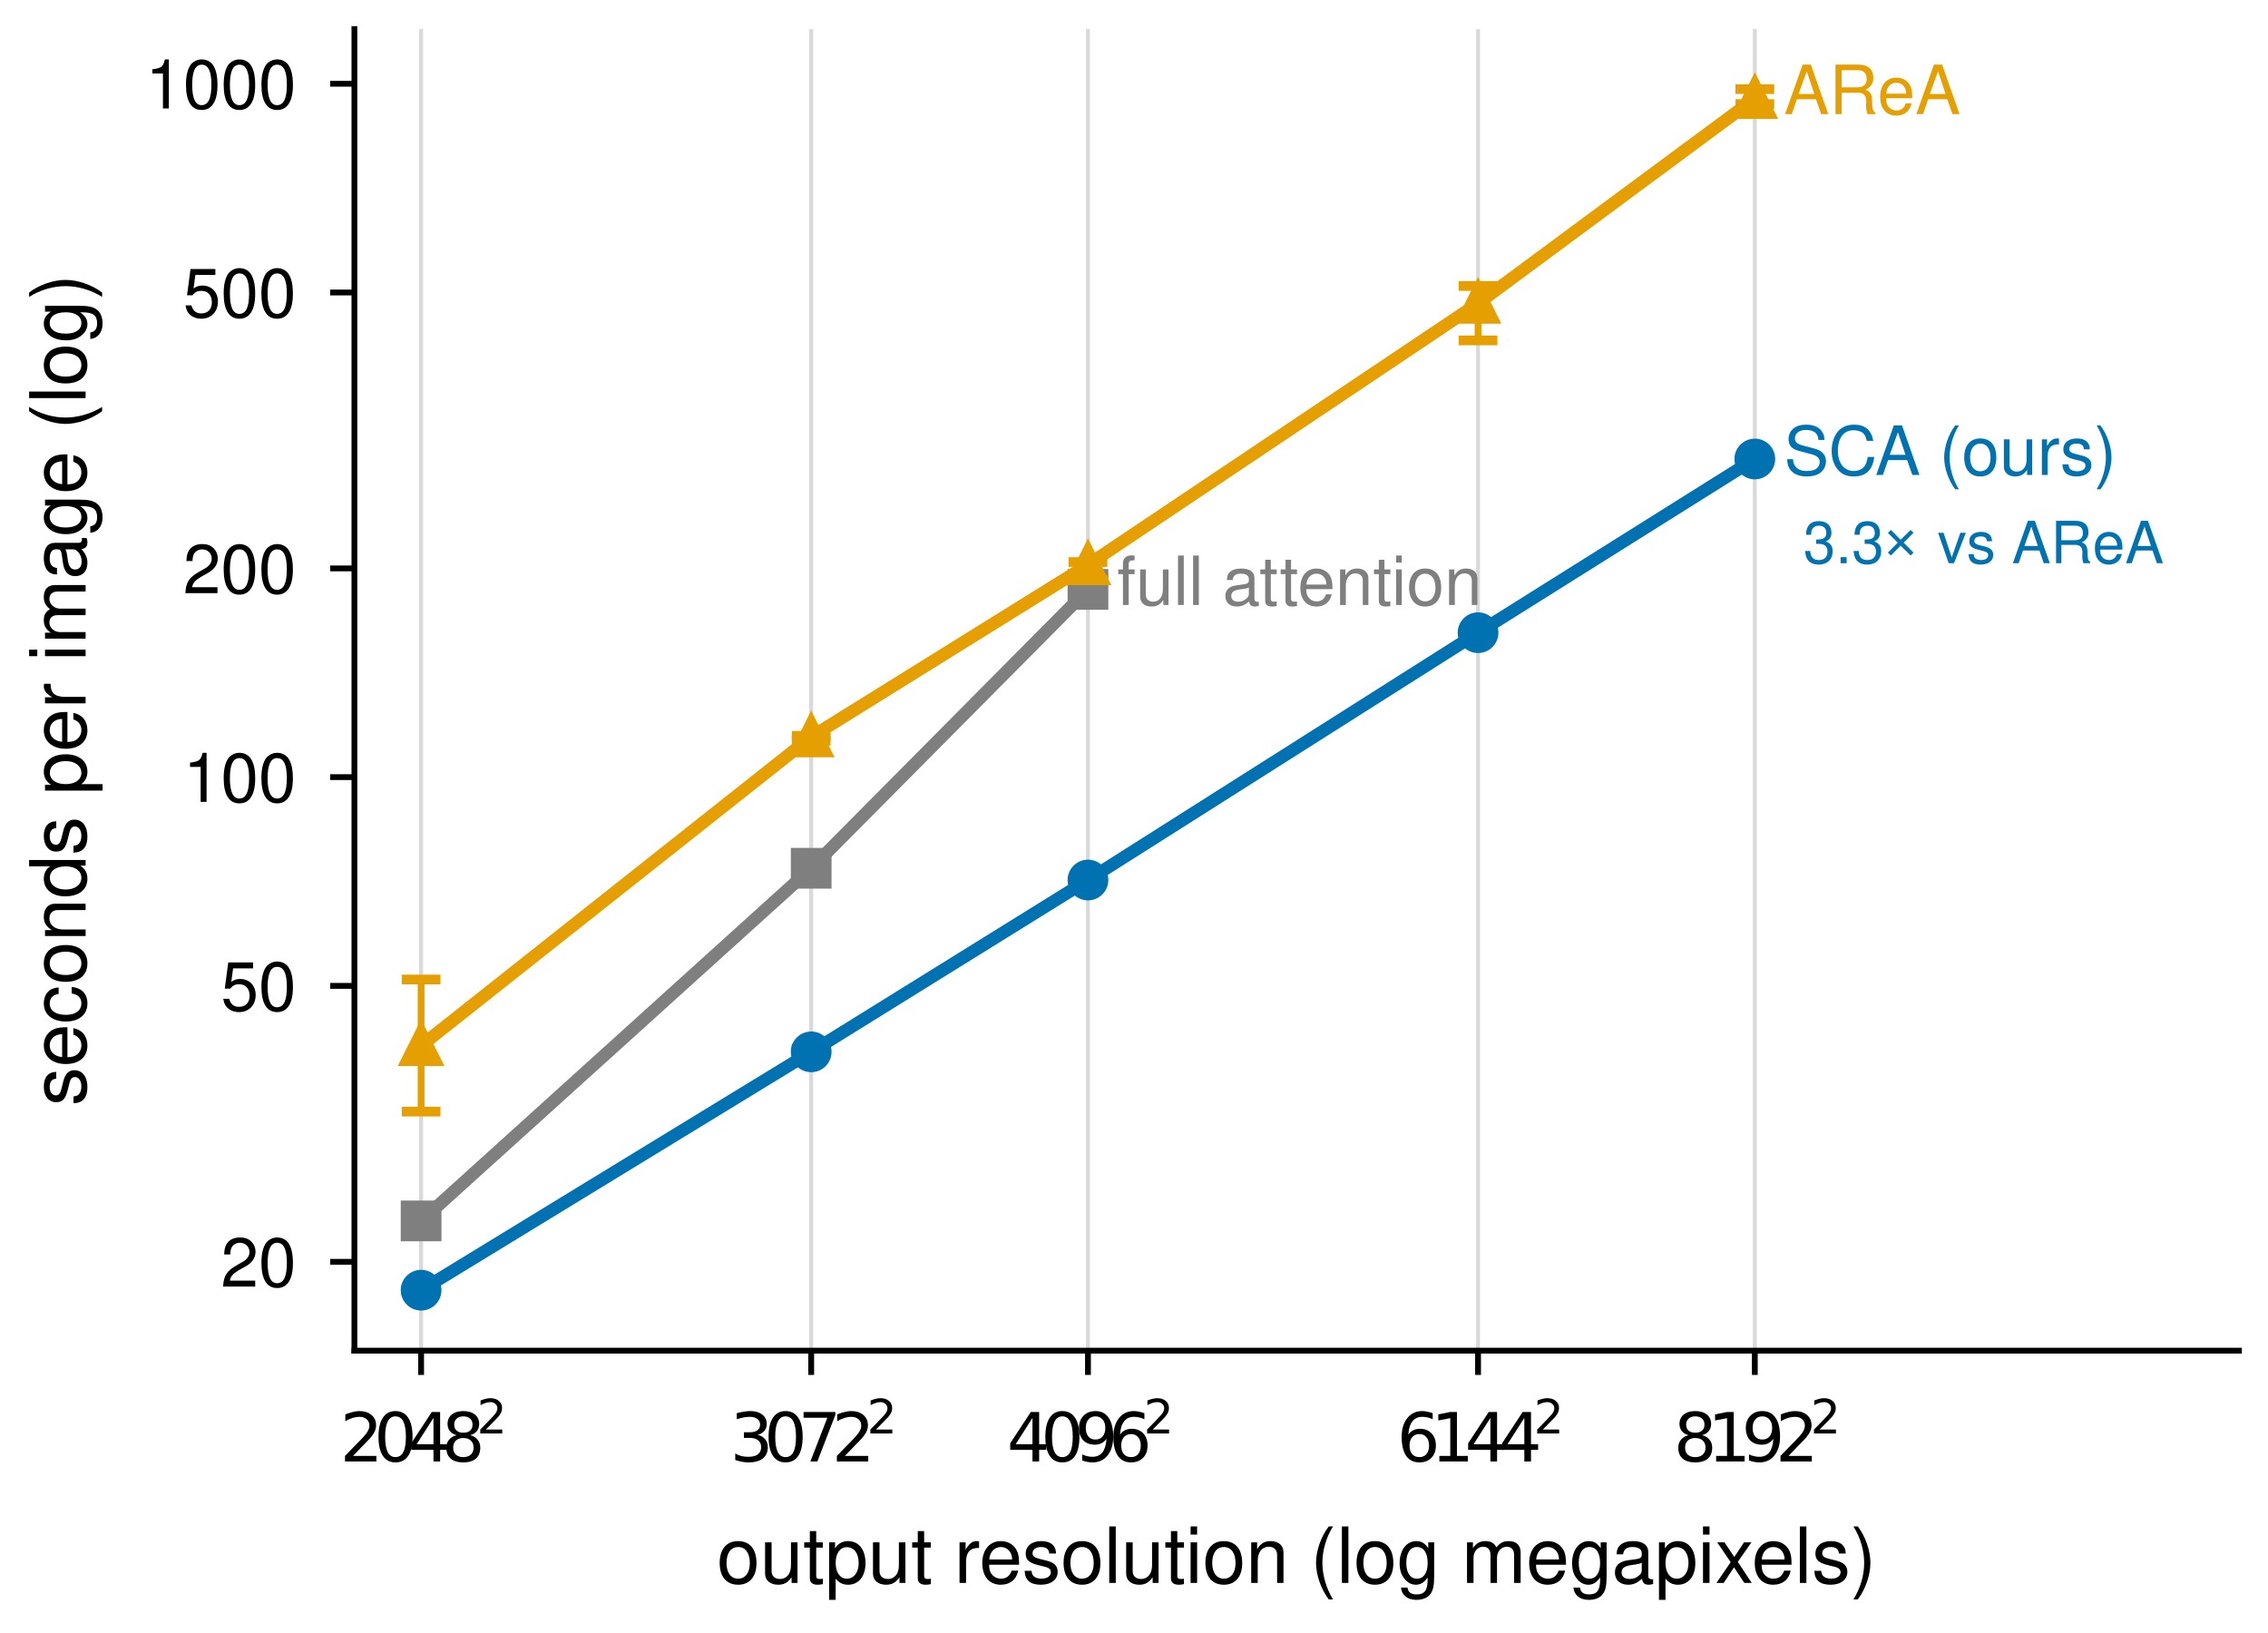
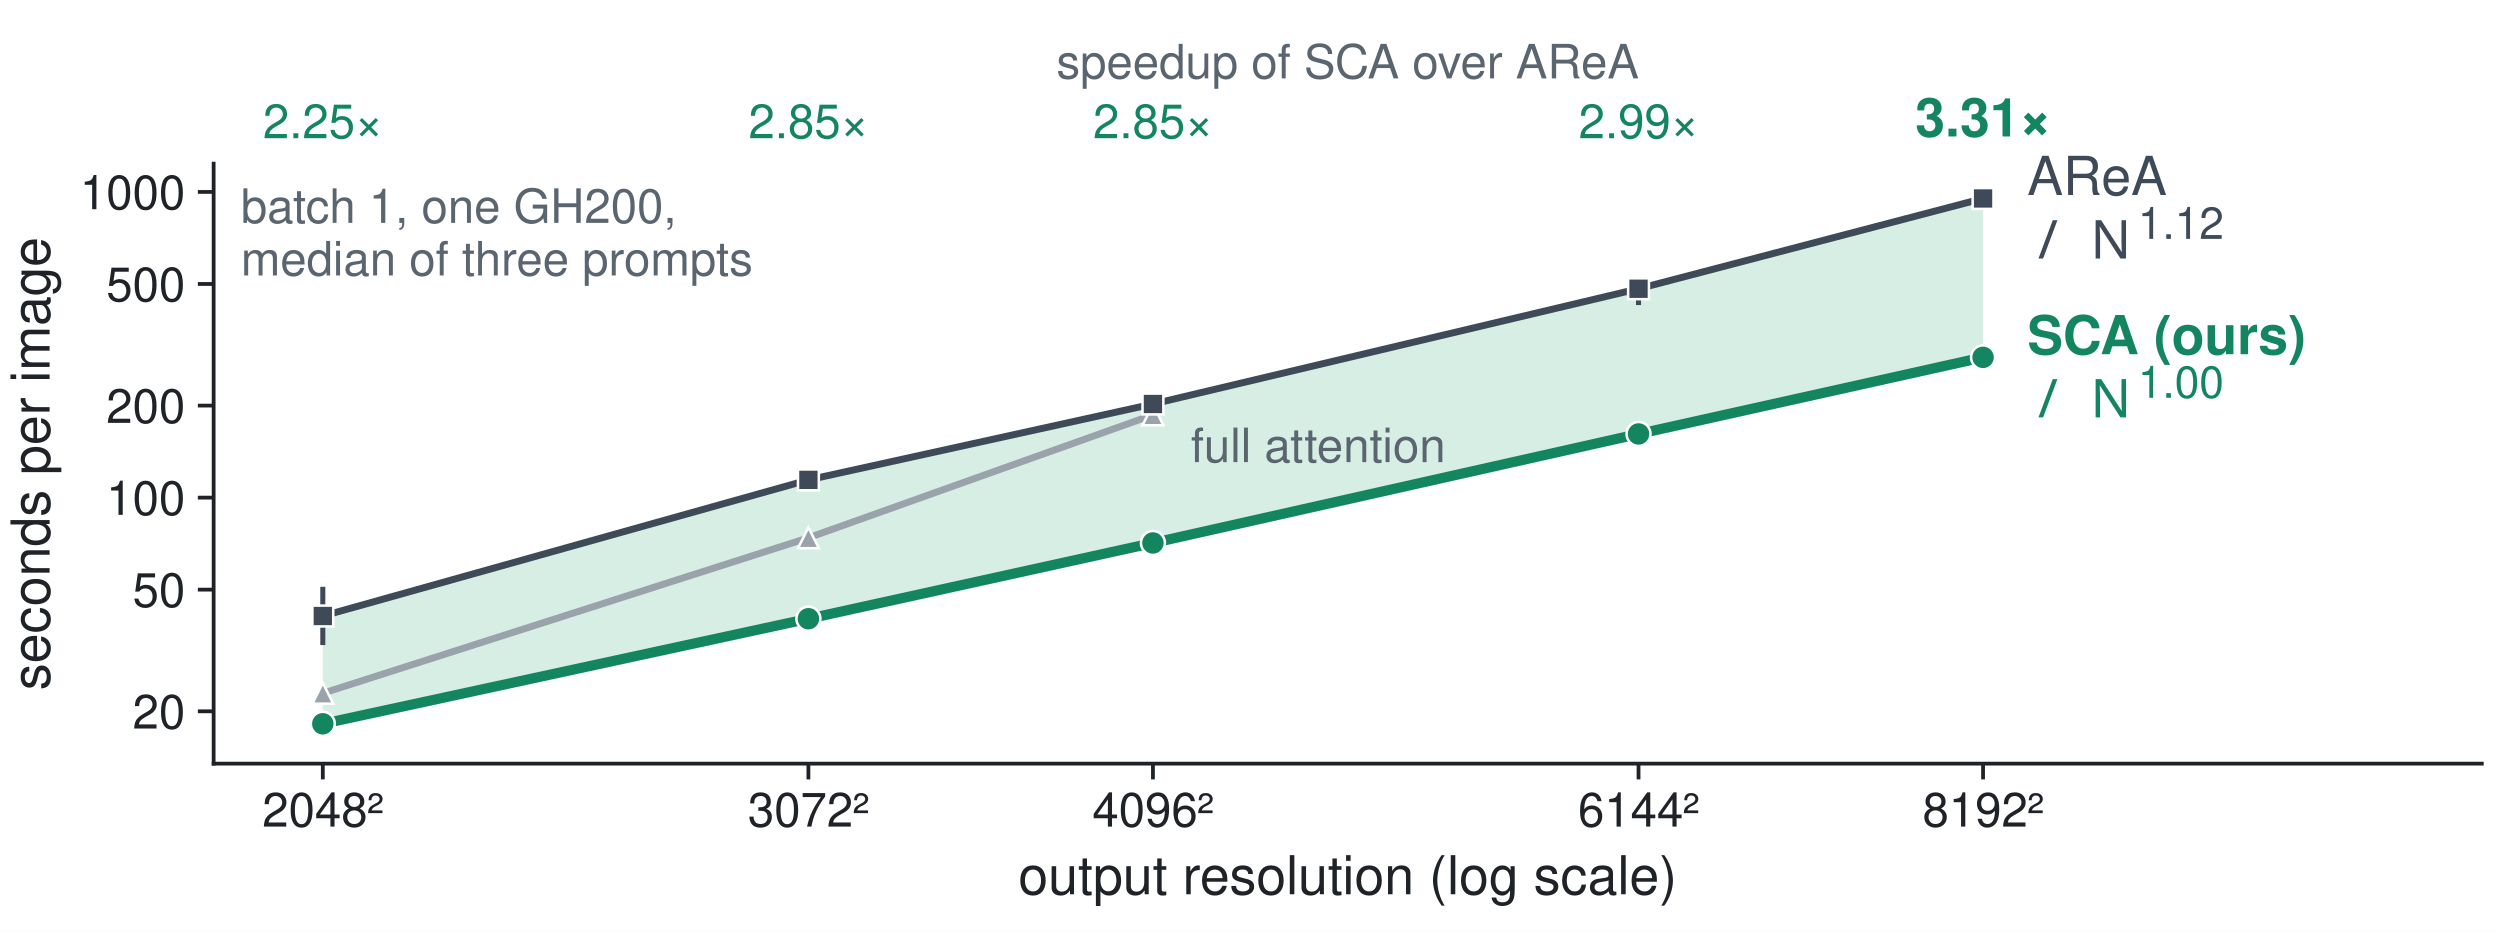
- <svg xmlns="http://www.w3.org/2000/svg" xmlns:xlink="http://www.w3.org/1999/xlink" width="234pt" height="168.48pt" viewBox="0 0 234 168.48" version="1.1">
+ <svg xmlns="http://www.w3.org/2000/svg" xmlns:xlink="http://www.w3.org/1999/xlink" width="396pt" height="147.6pt" viewBox="0 0 396 147.6" version="1.1">
  <defs>
    <style type="text/css">*{stroke-linejoin: round; stroke-linecap: butt}</style>
  </defs>
  <g id="figure_1">
    <g id="patch_1">
-       <path d="M 0 168.48  L 234 168.48  L 234 0  L 0 0  z " style="fill: #ffffff" />
+       <path d="M 0 147.6  L 396 147.6  L 396 0  L 0 0  z " style="fill: #ffffff" />
    </g>
    <g id="axes_1">
      <g id="patch_2">
-         <path d="M 36.567 139.352  L 231 139.352  L 231 3  L 36.567 3  z " style="fill: #ffffff" />
-       </g>
-       <g id="matplotlib.axis_1">
-         <g id="xtick_1">
-           <g id="line2d_1">
-             <path d="M 43.447 139.352  L 43.447 3  " clip-path="url(#pd035e0a006)" style="fill: none; stroke: #d9d9d9; stroke-width: 0.4; stroke-linecap: square" />
-           </g>
-           <g id="line2d_2">
+         <path d="M 33.84 120.96  L 393.12 120.96  L 393.12 25.92  L 33.84 25.92  z " style="fill: #ffffff" />
+       </g>
+       <g id="FillBetweenPolyCollection_1">
+         <defs>
+           <path id="m0e1a46e443" d="M 51.133 -50.024  L 51.133 -32.951  L 128.051 -49.594  L 182.625 -61.594  L 259.543 -78.864  L 314.117 -90.995  L 314.117 -116.163  L 314.117 -116.163  L 259.543 -101.863  L 182.625 -83.608  L 128.051 -71.588  L 51.133 -50.024  z " />
+         </defs>
+         <g clip-path="url(#pae76b5043d)">
+           <use xlink:href="#m0e1a46e443" x="0" y="147.6" style="fill: #d7eee4" />
+         </g>
+       </g>
+       <g id="axes_2">
+         <g id="patch_3">
+           <path d="M 33.84 25.92  L 393.12 25.92  L 393.12 25.92  L 33.84 25.92  z " style="fill: #ffffff" />
+         </g>
+         <g id="matplotlib.axis_1">
+           <g id="xtick_1">
+             <g id="line2d_1" />
+             <g id="text_1">
+               <text style="font-size: 7.5px; font-family: 'Helvetica Neue', 'Helvetica', 'Arial', 'TeX Gyre Heros', 'Nimbus Sans', 'Liberation Sans', 'DejaVu Sans', sans-serif; text-anchor: middle; fill: #13865f" x="51.133" y="21.887" transform="rotate(-0 51.13346 21.8875)">2.25×</text>
+             </g>
+           </g>
+           <g id="xtick_2">
+             <g id="line2d_2" />
+             <g id="text_2">
+               <text style="font-size: 7.5px; font-family: 'Helvetica Neue', 'Helvetica', 'Arial', 'TeX Gyre Heros', 'Nimbus Sans', 'Liberation Sans', 'DejaVu Sans', sans-serif; text-anchor: middle; fill: #13865f" x="128.051" y="21.887" transform="rotate(-0 128.0513 21.8875)">2.85×</text>
+             </g>
+           </g>
+           <g id="xtick_3">
+             <g id="line2d_3" />
+             <g id="text_3">
+               <text style="font-size: 7.5px; font-family: 'Helvetica Neue', 'Helvetica', 'Arial', 'TeX Gyre Heros', 'Nimbus Sans', 'Liberation Sans', 'DejaVu Sans', sans-serif; text-anchor: middle; fill: #13865f" x="182.625" y="21.887" transform="rotate(-0 182.6254 21.8875)">2.85×</text>
+             </g>
+           </g>
+           <g id="xtick_4">
+             <g id="line2d_4" />
+             <g id="text_4">
+               <text style="font-size: 7.5px; font-family: 'Helvetica Neue', 'Helvetica', 'Arial', 'TeX Gyre Heros', 'Nimbus Sans', 'Liberation Sans', 'DejaVu Sans', sans-serif; text-anchor: middle; fill: #13865f" x="259.543" y="21.887" transform="rotate(-0 259.5433 21.8875)">2.99×</text>
+             </g>
+           </g>
+           <g id="xtick_5">
+             <g id="line2d_5" />
+             <g id="text_5">
+               <text style="font-weight: 700; font-size: 8.5px; font-family: 'Helvetica Neue', 'Helvetica', 'Arial', 'TeX Gyre Heros', 'Nimbus Sans', 'Liberation Sans', 'DejaVu Sans', sans-serif; text-anchor: middle; fill: #13865f" x="314.117" y="21.616" transform="rotate(-0 314.1174 21.6165)">3.31×</text>
+             </g>
+           </g>
+           <g id="text_6">
+             <text style="font-size: 7.5px; font-family: 'Helvetica Neue', 'Helvetica', 'Arial', 'TeX Gyre Heros', 'Nimbus Sans', 'Liberation Sans', 'DejaVu Sans', sans-serif; text-anchor: middle; fill: #5b6570" x="213.48" y="12.42" transform="rotate(-0 213.48 12.42)">speedup of SCA over AReA</text>
+           </g>
+         </g>
+         <g id="matplotlib.axis_2" />
+       </g>
+       <g id="matplotlib.axis_3">
+         <g id="xtick_6">
+           <g id="line2d_6">
            <defs>
-               <path id="m6a6587c3c9" d="M 0 0  L 0 2.5  " style="stroke: #000000; stroke-width: 0.6" />
+               <path id="m94f1e099bb" d="M 0 0  L 0 2.5  " style="stroke: #1f2328; stroke-width: 0.6" />
            </defs>
            <g>
-               <use xlink:href="#m6a6587c3c9" x="43.447" y="139.352" style="stroke: #000000; stroke-width: 0.6" />
-             </g>
-           </g>
-           <g id="text_1">
-             <g transform="translate(35.08223 151.5823)">
-               <text>
-                 <tspan x="0" y="-0.795" style="font-size: 7px; font-family: 'STIXGeneral'">𝟤</tspan>
-                 <tspan x="3.5" y="-0.795" style="font-size: 7px; font-family: 'STIXGeneral'">𝟢</tspan>
-                 <tspan x="7" y="-0.795" style="font-size: 7px; font-family: 'STIXGeneral'">𝟦</tspan>
-                 <tspan x="10.5" y="-0.795" style="font-size: 7px; font-family: 'STIXGeneral'">𝟪</tspan>
-                 <tspan x="14.11" y="-3.686" style="font-size: 4.9px; font-family: 'STIXGeneral'">𝟤</tspan>
-               </text>
-             </g>
-           </g>
-         </g>
-         <g id="xtick_2">
-           <g id="line2d_3">
-             <path d="M 83.694 139.352  L 83.694 3  " clip-path="url(#pd035e0a006)" style="fill: none; stroke: #d9d9d9; stroke-width: 0.4; stroke-linecap: square" />
-           </g>
-           <g id="line2d_4">
-             <g>
-               <use xlink:href="#m6a6587c3c9" x="83.694" y="139.352" style="stroke: #000000; stroke-width: 0.6" />
-             </g>
-           </g>
-           <g id="text_2">
-             <g transform="translate(75.32908 151.5823)">
-               <text>
-                 <tspan x="0" y="-0.795" style="font-size: 7px; font-family: 'STIXGeneral'">𝟥</tspan>
-                 <tspan x="3.5" y="-0.795" style="font-size: 7px; font-family: 'STIXGeneral'">𝟢</tspan>
-                 <tspan x="7" y="-0.795" style="font-size: 7px; font-family: 'STIXGeneral'">𝟩</tspan>
-                 <tspan x="10.5" y="-0.795" style="font-size: 7px; font-family: 'STIXGeneral'">𝟤</tspan>
-                 <tspan x="14.11" y="-3.686" style="font-size: 4.9px; font-family: 'STIXGeneral'">𝟤</tspan>
-               </text>
-             </g>
-           </g>
-         </g>
-         <g id="xtick_3">
-           <g id="line2d_5">
-             <path d="M 112.25 139.352  L 112.25 3  " clip-path="url(#pd035e0a006)" style="fill: none; stroke: #d9d9d9; stroke-width: 0.4; stroke-linecap: square" />
-           </g>
-           <g id="line2d_6">
-             <g>
-               <use xlink:href="#m6a6587c3c9" x="112.25" y="139.352" style="stroke: #000000; stroke-width: 0.6" />
-             </g>
-           </g>
-           <g id="text_3">
-             <g transform="translate(103.8847 151.5823)">
-               <text>
-                 <tspan x="0" y="-0.795" style="font-size: 7px; font-family: 'STIXGeneral'">𝟦</tspan>
-                 <tspan x="3.5" y="-0.795" style="font-size: 7px; font-family: 'STIXGeneral'">𝟢</tspan>
-                 <tspan x="7" y="-0.795" style="font-size: 7px; font-family: 'STIXGeneral'">𝟫</tspan>
-                 <tspan x="10.5" y="-0.795" style="font-size: 7px; font-family: 'STIXGeneral'">𝟨</tspan>
-                 <tspan x="14.11" y="-3.686" style="font-size: 4.9px; font-family: 'STIXGeneral'">𝟤</tspan>
-               </text>
-             </g>
-           </g>
-         </g>
-         <g id="xtick_4">
+               <use xlink:href="#m94f1e099bb" x="51.133" y="120.96" style="fill: #1f2328; stroke: #1f2328; stroke-width: 0.6" />
+             </g>
+           </g>
+           <g id="text_7">
+             <text style="font-size: 7.5px; font-family: 'Helvetica Neue', 'Helvetica', 'Arial', 'TeX Gyre Heros', 'Nimbus Sans', 'Liberation Sans', 'DejaVu Sans', sans-serif; text-anchor: middle; fill: #1f2328" x="51.133" y="130.928" transform="rotate(-0 51.13346 130.9275)">2048²</text>
+           </g>
+         </g>
+         <g id="xtick_7">
          <g id="line2d_7">
-             <path d="M 152.497 139.352  L 152.497 3  " clip-path="url(#pd035e0a006)" style="fill: none; stroke: #d9d9d9; stroke-width: 0.4; stroke-linecap: square" />
-           </g>
+             <g>
+               <use xlink:href="#m94f1e099bb" x="128.051" y="120.96" style="fill: #1f2328; stroke: #1f2328; stroke-width: 0.6" />
+             </g>
+           </g>
+           <g id="text_8">
+             <text style="font-size: 7.5px; font-family: 'Helvetica Neue', 'Helvetica', 'Arial', 'TeX Gyre Heros', 'Nimbus Sans', 'Liberation Sans', 'DejaVu Sans', sans-serif; text-anchor: middle; fill: #1f2328" x="128.051" y="130.928" transform="rotate(-0 128.0513 130.9275)">3072²</text>
+           </g>
+         </g>
+         <g id="xtick_8">
          <g id="line2d_8">
            <g>
-               <use xlink:href="#m6a6587c3c9" x="152.497" y="139.352" style="stroke: #000000; stroke-width: 0.6" />
-             </g>
-           </g>
-           <g id="text_4">
-             <g transform="translate(144.1315 151.5823)">
-               <text>
-                 <tspan x="0" y="-0.795" style="font-size: 7px; font-family: 'STIXGeneral'">𝟨</tspan>
-                 <tspan x="3.5" y="-0.795" style="font-size: 7px; font-family: 'STIXGeneral'">𝟣</tspan>
-                 <tspan x="7" y="-0.795" style="font-size: 7px; font-family: 'STIXGeneral'">𝟦</tspan>
-                 <tspan x="10.5" y="-0.795" style="font-size: 7px; font-family: 'STIXGeneral'">𝟦</tspan>
-                 <tspan x="14.11" y="-3.686" style="font-size: 4.9px; font-family: 'STIXGeneral'">𝟤</tspan>
-               </text>
-             </g>
-           </g>
-         </g>
-         <g id="xtick_5">
+               <use xlink:href="#m94f1e099bb" x="182.625" y="120.96" style="fill: #1f2328; stroke: #1f2328; stroke-width: 0.6" />
+             </g>
+           </g>
+           <g id="text_9">
+             <text style="font-size: 7.5px; font-family: 'Helvetica Neue', 'Helvetica', 'Arial', 'TeX Gyre Heros', 'Nimbus Sans', 'Liberation Sans', 'DejaVu Sans', sans-serif; text-anchor: middle; fill: #1f2328" x="182.625" y="130.928" transform="rotate(-0 182.6254 130.9275)">4096²</text>
+           </g>
+         </g>
+         <g id="xtick_9">
          <g id="line2d_9">
-             <path d="M 181.052 139.352  L 181.052 3  " clip-path="url(#pd035e0a006)" style="fill: none; stroke: #d9d9d9; stroke-width: 0.4; stroke-linecap: square" />
-           </g>
+             <g>
+               <use xlink:href="#m94f1e099bb" x="259.543" y="120.96" style="fill: #1f2328; stroke: #1f2328; stroke-width: 0.6" />
+             </g>
+           </g>
+           <g id="text_10">
+             <text style="font-size: 7.5px; font-family: 'Helvetica Neue', 'Helvetica', 'Arial', 'TeX Gyre Heros', 'Nimbus Sans', 'Liberation Sans', 'DejaVu Sans', sans-serif; text-anchor: middle; fill: #1f2328" x="259.543" y="130.928" transform="rotate(-0 259.5433 130.9275)">6144²</text>
+           </g>
+         </g>
+         <g id="xtick_10">
          <g id="line2d_10">
            <g>
-               <use xlink:href="#m6a6587c3c9" x="181.052" y="139.352" style="stroke: #000000; stroke-width: 0.6" />
-             </g>
-           </g>
-           <g id="text_5">
-             <g transform="translate(172.6871 151.5823)">
-               <text>
-                 <tspan x="0" y="-0.795" style="font-size: 7px; font-family: 'STIXGeneral'">𝟪</tspan>
-                 <tspan x="3.5" y="-0.795" style="font-size: 7px; font-family: 'STIXGeneral'">𝟣</tspan>
-                 <tspan x="7" y="-0.795" style="font-size: 7px; font-family: 'STIXGeneral'">𝟫</tspan>
-                 <tspan x="10.5" y="-0.795" style="font-size: 7px; font-family: 'STIXGeneral'">𝟤</tspan>
-                 <tspan x="14.11" y="-3.686" style="font-size: 4.9px; font-family: 'STIXGeneral'">𝟤</tspan>
-               </text>
-             </g>
-           </g>
-         </g>
-         <g id="text_6">
-           <text style="font-size: 8px; font-family: 'Helvetica Neue', 'Helvetica', 'Arial', 'TeX Gyre Heros', 'Nimbus Sans', 'Liberation Sans', 'DejaVu Sans', sans-serif; text-anchor: middle" x="133.783" y="163.312" transform="rotate(-0 133.7834 163.3118)">output resolution (log megapixels)</text>
-         </g>
-       </g>
-       <g id="matplotlib.axis_2">
+               <use xlink:href="#m94f1e099bb" x="314.117" y="120.96" style="fill: #1f2328; stroke: #1f2328; stroke-width: 0.6" />
+             </g>
+           </g>
+           <g id="text_11">
+             <text style="font-size: 7.5px; font-family: 'Helvetica Neue', 'Helvetica', 'Arial', 'TeX Gyre Heros', 'Nimbus Sans', 'Liberation Sans', 'DejaVu Sans', sans-serif; text-anchor: middle; fill: #1f2328" x="314.117" y="130.928" transform="rotate(-0 314.1174 130.9275)">8192²</text>
+           </g>
+         </g>
+         <g id="text_12">
+           <text style="font-size: 8.5px; font-family: 'Helvetica Neue', 'Helvetica', 'Arial', 'TeX Gyre Heros', 'Nimbus Sans', 'Liberation Sans', 'DejaVu Sans', sans-serif; text-anchor: middle; fill: #1f2328" x="213.48" y="141.657" transform="rotate(-0 213.48 141.657)">output resolution (log scale)</text>
+         </g>
+       </g>
+       <g id="matplotlib.axis_4">
        <g id="ytick_1">
          <g id="line2d_11">
            <defs>
-               <path id="me6f1e4934d" d="M 0 0  L -2.5 0  " style="stroke: #000000; stroke-width: 0.6" />
+               <path id="m15d9df6969" d="M 0 0  L -2.5 0  " style="stroke: #1f2328; stroke-width: 0.6" />
            </defs>
            <g>
-               <use xlink:href="#me6f1e4934d" x="36.567" y="130.183" style="stroke: #000000; stroke-width: 0.6" />
-             </g>
-           </g>
-           <g id="text_7">
-             <text style="font-size: 7px; font-family: 'Helvetica Neue', 'Helvetica', 'Arial', 'TeX Gyre Heros', 'Nimbus Sans', 'Liberation Sans', 'DejaVu Sans', sans-serif; text-anchor: end" x="30.567" y="132.735" transform="rotate(-0 30.56699 132.735)">20</text>
+               <use xlink:href="#m15d9df6969" x="33.84" y="112.668" style="fill: #1f2328; stroke: #1f2328; stroke-width: 0.6" />
+             </g>
+           </g>
+           <g id="text_13">
+             <text style="font-size: 7.5px; font-family: 'Helvetica Neue', 'Helvetica', 'Arial', 'TeX Gyre Heros', 'Nimbus Sans', 'Liberation Sans', 'DejaVu Sans', sans-serif; text-anchor: end; fill: #1f2328" x="29.34" y="115.401" transform="rotate(-0 29.34 115.4013)">20</text>
          </g>
        </g>
        <g id="ytick_2">
          <g id="line2d_12">
            <g>
-               <use xlink:href="#me6f1e4934d" x="36.567" y="101.715" style="stroke: #000000; stroke-width: 0.6" />
-             </g>
-           </g>
-           <g id="text_8">
-             <text style="font-size: 7px; font-family: 'Helvetica Neue', 'Helvetica', 'Arial', 'TeX Gyre Heros', 'Nimbus Sans', 'Liberation Sans', 'DejaVu Sans', sans-serif; text-anchor: end" x="30.567" y="104.267" transform="rotate(-0 30.56699 104.2669)">50</text>
+               <use xlink:href="#m15d9df6969" x="33.84" y="93.399" style="fill: #1f2328; stroke: #1f2328; stroke-width: 0.6" />
+             </g>
+           </g>
+           <g id="text_14">
+             <text style="font-size: 7.5px; font-family: 'Helvetica Neue', 'Helvetica', 'Arial', 'TeX Gyre Heros', 'Nimbus Sans', 'Liberation Sans', 'DejaVu Sans', sans-serif; text-anchor: end; fill: #1f2328" x="29.34" y="96.133" transform="rotate(-0 29.34 96.13286)">50</text>
          </g>
        </g>
        <g id="ytick_3">
          <g id="line2d_13">
            <g>
-               <use xlink:href="#me6f1e4934d" x="36.567" y="80.18" style="stroke: #000000; stroke-width: 0.6" />
-             </g>
-           </g>
-           <g id="text_9">
-             <text style="font-size: 7px; font-family: 'Helvetica Neue', 'Helvetica', 'Arial', 'TeX Gyre Heros', 'Nimbus Sans', 'Liberation Sans', 'DejaVu Sans', sans-serif; text-anchor: end" x="30.567" y="82.732" transform="rotate(-0 30.56699 82.73167)">100</text>
+               <use xlink:href="#m15d9df6969" x="33.84" y="78.823" style="fill: #1f2328; stroke: #1f2328; stroke-width: 0.6" />
+             </g>
+           </g>
+           <g id="text_15">
+             <text style="font-size: 7.5px; font-family: 'Helvetica Neue', 'Helvetica', 'Arial', 'TeX Gyre Heros', 'Nimbus Sans', 'Liberation Sans', 'DejaVu Sans', sans-serif; text-anchor: end; fill: #1f2328" x="29.34" y="81.557" transform="rotate(-0 29.34 81.55682)">100</text>
          </g>
        </g>
        <g id="ytick_4">
          <g id="line2d_14">
            <g>
-               <use xlink:href="#me6f1e4934d" x="36.567" y="58.645" style="stroke: #000000; stroke-width: 0.6" />
-             </g>
-           </g>
-           <g id="text_10">
-             <text style="font-size: 7px; font-family: 'Helvetica Neue', 'Helvetica', 'Arial', 'TeX Gyre Heros', 'Nimbus Sans', 'Liberation Sans', 'DejaVu Sans', sans-serif; text-anchor: end" x="30.567" y="61.196" transform="rotate(-0 30.56699 61.19641)">200</text>
+               <use xlink:href="#m15d9df6969" x="33.84" y="64.247" style="fill: #1f2328; stroke: #1f2328; stroke-width: 0.6" />
+             </g>
+           </g>
+           <g id="text_16">
+             <text style="font-size: 7.5px; font-family: 'Helvetica Neue', 'Helvetica', 'Arial', 'TeX Gyre Heros', 'Nimbus Sans', 'Liberation Sans', 'DejaVu Sans', sans-serif; text-anchor: end; fill: #1f2328" x="29.34" y="66.981" transform="rotate(-0 29.34 66.98078)">200</text>
          </g>
        </g>
        <g id="ytick_5">
          <g id="line2d_15">
            <g>
-               <use xlink:href="#me6f1e4934d" x="36.567" y="30.177" style="stroke: #000000; stroke-width: 0.6" />
-             </g>
-           </g>
-           <g id="text_11">
-             <text style="font-size: 7px; font-family: 'Helvetica Neue', 'Helvetica', 'Arial', 'TeX Gyre Heros', 'Nimbus Sans', 'Liberation Sans', 'DejaVu Sans', sans-serif; text-anchor: end" x="30.567" y="32.728" transform="rotate(-0 30.56699 32.72834)">500</text>
+               <use xlink:href="#m15d9df6969" x="33.84" y="44.979" style="fill: #1f2328; stroke: #1f2328; stroke-width: 0.6" />
+             </g>
+           </g>
+           <g id="text_17">
+             <text style="font-size: 7.5px; font-family: 'Helvetica Neue', 'Helvetica', 'Arial', 'TeX Gyre Heros', 'Nimbus Sans', 'Liberation Sans', 'DejaVu Sans', sans-serif; text-anchor: end; fill: #1f2328" x="29.34" y="47.712" transform="rotate(-0 29.34 47.7123)">500</text>
          </g>
        </g>
        <g id="ytick_6">
          <g id="line2d_16">
            <g>
-               <use xlink:href="#me6f1e4934d" x="36.567" y="8.642" style="stroke: #000000; stroke-width: 0.6" />
-             </g>
-           </g>
-           <g id="text_12">
-             <text style="font-size: 7px; font-family: 'Helvetica Neue', 'Helvetica', 'Arial', 'TeX Gyre Heros', 'Nimbus Sans', 'Liberation Sans', 'DejaVu Sans', sans-serif; text-anchor: end" x="30.567" y="11.193" transform="rotate(-0 30.56699 11.19308)">1000</text>
-           </g>
-         </g>
-         <g id="text_13">
-           <text style="font-size: 8px; font-family: 'Helvetica Neue', 'Helvetica', 'Arial', 'TeX Gyre Heros', 'Nimbus Sans', 'Liberation Sans', 'DejaVu Sans', sans-serif; text-anchor: middle" x="8.833" y="71.176" transform="rotate(-90 8.83274 71.17625)">seconds per image (log)</text>
-         </g>
+               <use xlink:href="#m15d9df6969" x="33.84" y="30.403" style="fill: #1f2328; stroke: #1f2328; stroke-width: 0.6" />
+             </g>
+           </g>
+           <g id="text_18">
+             <text style="font-size: 7.5px; font-family: 'Helvetica Neue', 'Helvetica', 'Arial', 'TeX Gyre Heros', 'Nimbus Sans', 'Liberation Sans', 'DejaVu Sans', sans-serif; text-anchor: end; fill: #1f2328" x="29.34" y="33.136" transform="rotate(-0 29.34 33.13626)">1000</text>
+           </g>
+         </g>
+         <g id="text_19">
+           <text style="font-size: 8.5px; font-family: 'Helvetica Neue', 'Helvetica', 'Arial', 'TeX Gyre Heros', 'Nimbus Sans', 'Liberation Sans', 'DejaVu Sans', sans-serif; text-anchor: middle; fill: #1f2328" x="7.858" y="73.44" transform="rotate(-90 7.858375 73.44)">seconds per image</text>
+         </g>
+       </g>
+       <g id="LineCollection_1">
+         <path d="M 51.133 109.844  L 51.133 109.81  " clip-path="url(#pae76b5043d)" style="fill: none; stroke: #9aa3ac; stroke-width: 0.8" />
+         <path d="M 128.051 85.216  L 128.051 85.175  " clip-path="url(#pae76b5043d)" style="fill: none; stroke: #9aa3ac; stroke-width: 0.8" />
+         <path d="M 182.625 65.777  L 182.625 65.7  " clip-path="url(#pae76b5043d)" style="fill: none; stroke: #9aa3ac; stroke-width: 0.8" />
+       </g>
+       <g id="LineCollection_2">
+         <path d="M 51.133 102.178  L 51.133 92.952  " clip-path="url(#pae76b5043d)" style="fill: none; stroke: #3e4a57; stroke-width: 0.8" />
+         <path d="M 128.051 76.282  L 128.051 75.939  " clip-path="url(#pae76b5043d)" style="fill: none; stroke: #3e4a57; stroke-width: 0.8" />
+         <path d="M 182.625 65.027  L 182.625 63.802  " clip-path="url(#pae76b5043d)" style="fill: none; stroke: #3e4a57; stroke-width: 0.8" />
+         <path d="M 259.543 48.325  L 259.543 44.525  " clip-path="url(#pae76b5043d)" style="fill: none; stroke: #3e4a57; stroke-width: 0.8" />
+         <path d="M 314.117 31.82  L 314.117 30.779  " clip-path="url(#pae76b5043d)" style="fill: none; stroke: #3e4a57; stroke-width: 0.8" />
+       </g>
+       <g id="LineCollection_3">
+         <path d="M 51.133 114.678  L 51.133 114.638  " clip-path="url(#pae76b5043d)" style="fill: none; stroke: #13865f; stroke-width: 0.8" />
+         <path d="M 128.051 98.022  L 128.051 97.794  " clip-path="url(#pae76b5043d)" style="fill: none; stroke: #13865f; stroke-width: 0.8" />
+         <path d="M 182.625 86.037  L 182.625 86.001  " clip-path="url(#pae76b5043d)" style="fill: none; stroke: #13865f; stroke-width: 0.8" />
+         <path d="M 259.543 68.751  L 259.543 68.726  " clip-path="url(#pae76b5043d)" style="fill: none; stroke: #13865f; stroke-width: 0.8" />
+         <path d="M 314.117 56.612  L 314.117 56.588  " clip-path="url(#pae76b5043d)" style="fill: none; stroke: #13865f; stroke-width: 0.8" />
      </g>
      <g id="line2d_17">
-         <path d="M 43.447 125.963  L 83.694 89.581  L 112.25 60.81  " clip-path="url(#pd035e0a006)" style="fill: none; stroke: #7f7f7f; stroke-width: 1.3; stroke-linecap: square" />
-         <defs>
-           <path id="m028f5be62c" d="M -1.6 1.6  L 1.6 1.6  L 1.6 -1.6  L -1.6 -1.6  z " style="stroke: #7f7f7f; stroke-linejoin: miter" />
-         </defs>
-         <g clip-path="url(#pd035e0a006)">
-           <use xlink:href="#m028f5be62c" x="43.447" y="125.963" style="fill: #7f7f7f; stroke: #7f7f7f; stroke-linejoin: miter" />
-           <use xlink:href="#m028f5be62c" x="83.694" y="89.581" style="fill: #7f7f7f; stroke: #7f7f7f; stroke-linejoin: miter" />
-           <use xlink:href="#m028f5be62c" x="112.25" y="60.81" style="fill: #7f7f7f; stroke: #7f7f7f; stroke-linejoin: miter" />
-         </g>
-       </g>
-       <g id="LineCollection_1">
-         <path d="M 43.447 126.011  L 43.447 125.961  " clip-path="url(#pd035e0a006)" style="fill: none; stroke: #7f7f7f; stroke-width: 0.7" />
-         <path d="M 83.694 89.625  L 83.694 89.565  " clip-path="url(#pd035e0a006)" style="fill: none; stroke: #7f7f7f; stroke-width: 0.7" />
-         <path d="M 112.25 60.905  L 112.25 60.792  " clip-path="url(#pd035e0a006)" style="fill: none; stroke: #7f7f7f; stroke-width: 0.7" />
+         <path d="M 51.133 109.811  L 128.051 85.186  L 182.625 65.712  " clip-path="url(#pae76b5043d)" style="fill: none; stroke: #9aa3ac; stroke-width: 1.1; stroke-linecap: round" />
+         <defs>
+           <path id="m6a8f9d8f4c" d="M 0 -1.65  L -1.65 1.65  L 1.65 1.65  z " style="stroke: #ffffff; stroke-width: 0.4; stroke-linejoin: miter" />
+         </defs>
+         <g clip-path="url(#pae76b5043d)">
+           <use xlink:href="#m6a8f9d8f4c" x="51.133" y="109.811" style="fill: #9aa3ac; stroke: #ffffff; stroke-width: 0.4; stroke-linejoin: miter" />
+           <use xlink:href="#m6a8f9d8f4c" x="128.051" y="85.186" style="fill: #9aa3ac; stroke: #ffffff; stroke-width: 0.4; stroke-linejoin: miter" />
+           <use xlink:href="#m6a8f9d8f4c" x="182.625" y="65.712" style="fill: #9aa3ac; stroke: #ffffff; stroke-width: 0.4; stroke-linejoin: miter" />
+         </g>
      </g>
      <g id="line2d_18">
-         <defs>
-           <path id="m9e3d3fbf34" d="M 2 0  L -2 -0  " style="stroke: #7f7f7f" />
-         </defs>
-         <g clip-path="url(#pd035e0a006)">
-           <use xlink:href="#m9e3d3fbf34" x="43.447" y="126.011" style="fill: #0072b2; stroke: #7f7f7f" />
-           <use xlink:href="#m9e3d3fbf34" x="83.694" y="89.625" style="fill: #0072b2; stroke: #7f7f7f" />
-           <use xlink:href="#m9e3d3fbf34" x="112.25" y="60.905" style="fill: #0072b2; stroke: #7f7f7f" />
-         </g>
+         <path d="M 51.133 97.576  L 128.051 76.012  L 182.625 63.992  L 259.543 45.737  L 314.117 31.437  " clip-path="url(#pae76b5043d)" style="fill: none; stroke: #3e4a57; stroke-width: 1.1; stroke-linecap: round" />
+         <defs>
+           <path id="m2568c1f553" d="M -1.65 1.65  L 1.65 1.65  L 1.65 -1.65  L -1.65 -1.65  z " style="stroke: #ffffff; stroke-width: 0.4; stroke-linejoin: miter" />
+         </defs>
+         <g clip-path="url(#pae76b5043d)">
+           <use xlink:href="#m2568c1f553" x="51.133" y="97.576" style="fill: #3e4a57; stroke: #ffffff; stroke-width: 0.4; stroke-linejoin: miter" />
+           <use xlink:href="#m2568c1f553" x="128.051" y="76.012" style="fill: #3e4a57; stroke: #ffffff; stroke-width: 0.4; stroke-linejoin: miter" />
+           <use xlink:href="#m2568c1f553" x="182.625" y="63.992" style="fill: #3e4a57; stroke: #ffffff; stroke-width: 0.4; stroke-linejoin: miter" />
+           <use xlink:href="#m2568c1f553" x="259.543" y="45.737" style="fill: #3e4a57; stroke: #ffffff; stroke-width: 0.4; stroke-linejoin: miter" />
+           <use xlink:href="#m2568c1f553" x="314.117" y="31.437" style="fill: #3e4a57; stroke: #ffffff; stroke-width: 0.4; stroke-linejoin: miter" />
+         </g>
+       </g>
+       <g id="patch_4">
+         <path d="M 33.84 120.96  L 33.84 25.92  " style="fill: none; stroke: #1f2328; stroke-width: 0.6; stroke-linejoin: miter; stroke-linecap: square" />
+       </g>
+       <g id="patch_5">
+         <path d="M 33.84 120.96  L 393.12 120.96  " style="fill: none; stroke: #1f2328; stroke-width: 0.6; stroke-linejoin: miter; stroke-linecap: square" />
      </g>
      <g id="line2d_19">
-         <g clip-path="url(#pd035e0a006)">
-           <use xlink:href="#m9e3d3fbf34" x="43.447" y="125.961" style="fill: #0072b2; stroke: #7f7f7f" />
-           <use xlink:href="#m9e3d3fbf34" x="83.694" y="89.565" style="fill: #0072b2; stroke: #7f7f7f" />
-           <use xlink:href="#m9e3d3fbf34" x="112.25" y="60.792" style="fill: #0072b2; stroke: #7f7f7f" />
-         </g>
-       </g>
-       <g id="line2d_20">
-         <path d="M 43.447 107.886  L 83.694 76.028  L 112.25 58.269  L 152.497 31.298  L 181.052 10.17  " clip-path="url(#pd035e0a006)" style="fill: none; stroke: #e69f00; stroke-width: 1.3; stroke-linecap: square" />
-         <defs>
-           <path id="mf4be368913" d="M 0 -1.6  L -1.6 1.6  L 1.6 1.6  z " style="stroke: #e69f00; stroke-linejoin: miter" />
-         </defs>
-         <g clip-path="url(#pd035e0a006)">
-           <use xlink:href="#mf4be368913" x="43.447" y="107.886" style="fill: #e69f00; stroke: #e69f00; stroke-linejoin: miter" />
-           <use xlink:href="#mf4be368913" x="83.694" y="76.028" style="fill: #e69f00; stroke: #e69f00; stroke-linejoin: miter" />
-           <use xlink:href="#mf4be368913" x="112.25" y="58.269" style="fill: #e69f00; stroke: #e69f00; stroke-linejoin: miter" />
-           <use xlink:href="#mf4be368913" x="152.497" y="31.298" style="fill: #e69f00; stroke: #e69f00; stroke-linejoin: miter" />
-           <use xlink:href="#mf4be368913" x="181.052" y="10.17" style="fill: #e69f00; stroke: #e69f00; stroke-linejoin: miter" />
-         </g>
-       </g>
-       <g id="LineCollection_2">
-         <path d="M 43.447 114.686  L 43.447 101.055  " clip-path="url(#pd035e0a006)" style="fill: none; stroke: #e69f00; stroke-width: 0.7" />
-         <path d="M 83.694 76.426  L 83.694 75.918  " clip-path="url(#pd035e0a006)" style="fill: none; stroke: #e69f00; stroke-width: 0.7" />
-         <path d="M 112.25 59.798  L 112.25 57.987  " clip-path="url(#pd035e0a006)" style="fill: none; stroke: #e69f00; stroke-width: 0.7" />
-         <path d="M 152.497 35.122  L 152.497 29.506  " clip-path="url(#pd035e0a006)" style="fill: none; stroke: #e69f00; stroke-width: 0.7" />
-         <path d="M 181.052 10.737  L 181.052 9.198  " clip-path="url(#pd035e0a006)" style="fill: none; stroke: #e69f00; stroke-width: 0.7" />
-       </g>
-       <g id="line2d_21">
-         <defs>
-           <path id="m6e061d00e1" d="M 2 0  L -2 -0  " style="stroke: #e69f00" />
-         </defs>
-         <g clip-path="url(#pd035e0a006)">
-           <use xlink:href="#m6e061d00e1" x="43.447" y="114.686" style="fill: #0072b2; stroke: #e69f00" />
-           <use xlink:href="#m6e061d00e1" x="83.694" y="76.426" style="fill: #0072b2; stroke: #e69f00" />
-           <use xlink:href="#m6e061d00e1" x="112.25" y="59.798" style="fill: #0072b2; stroke: #e69f00" />
-           <use xlink:href="#m6e061d00e1" x="152.497" y="35.122" style="fill: #0072b2; stroke: #e69f00" />
-           <use xlink:href="#m6e061d00e1" x="181.052" y="10.737" style="fill: #0072b2; stroke: #e69f00" />
-         </g>
-       </g>
-       <g id="line2d_22">
-         <g clip-path="url(#pd035e0a006)">
-           <use xlink:href="#m6e061d00e1" x="43.447" y="101.055" style="fill: #0072b2; stroke: #e69f00" />
-           <use xlink:href="#m6e061d00e1" x="83.694" y="75.918" style="fill: #0072b2; stroke: #e69f00" />
-           <use xlink:href="#m6e061d00e1" x="112.25" y="57.987" style="fill: #0072b2; stroke: #e69f00" />
-           <use xlink:href="#m6e061d00e1" x="152.497" y="29.506" style="fill: #0072b2; stroke: #e69f00" />
-           <use xlink:href="#m6e061d00e1" x="181.052" y="9.198" style="fill: #0072b2; stroke: #e69f00" />
-         </g>
-       </g>
-       <g id="line2d_23">
-         <path d="M 43.447 133.111  L 83.694 108.522  L 112.25 90.793  L 152.497 65.277  L 181.052 47.355  " clip-path="url(#pd035e0a006)" style="fill: none; stroke: #0072b2; stroke-width: 1.3; stroke-linecap: square" />
-         <defs>
-           <path id="m0069285f68" d="M 0 1.6  C 0.424 1.6 0.831 1.431 1.131 1.131  C 1.431 0.831 1.6 0.424 1.6 0  C 1.6 -0.424 1.431 -0.831 1.131 -1.131  C 0.831 -1.431 0.424 -1.6 0 -1.6  C -0.424 -1.6 -0.831 -1.431 -1.131 -1.131  C -1.431 -0.831 -1.6 -0.424 -1.6 0  C -1.6 0.424 -1.431 0.831 -1.131 1.131  C -0.831 1.431 -0.424 1.6 0 1.6  z " style="stroke: #0072b2" />
-         </defs>
-         <g clip-path="url(#pd035e0a006)">
-           <use xlink:href="#m0069285f68" x="43.447" y="133.111" style="fill: #0072b2; stroke: #0072b2" />
-           <use xlink:href="#m0069285f68" x="83.694" y="108.522" style="fill: #0072b2; stroke: #0072b2" />
-           <use xlink:href="#m0069285f68" x="112.25" y="90.793" style="fill: #0072b2; stroke: #0072b2" />
-           <use xlink:href="#m0069285f68" x="152.497" y="65.277" style="fill: #0072b2; stroke: #0072b2" />
-           <use xlink:href="#m0069285f68" x="181.052" y="47.355" style="fill: #0072b2; stroke: #0072b2" />
-         </g>
-       </g>
-       <g id="LineCollection_3">
-         <path d="M 43.447 133.154  L 43.447 133.095  " clip-path="url(#pd035e0a006)" style="fill: none; stroke: #0072b2; stroke-width: 0.7" />
-         <path d="M 83.694 108.546  L 83.694 108.208  " clip-path="url(#pd035e0a006)" style="fill: none; stroke: #0072b2; stroke-width: 0.7" />
-         <path d="M 112.25 90.839  L 112.25 90.785  " clip-path="url(#pd035e0a006)" style="fill: none; stroke: #0072b2; stroke-width: 0.7" />
-         <path d="M 152.497 65.299  L 152.497 65.262  " clip-path="url(#pd035e0a006)" style="fill: none; stroke: #0072b2; stroke-width: 0.7" />
-         <path d="M 181.052 47.364  L 181.052 47.328  " clip-path="url(#pd035e0a006)" style="fill: none; stroke: #0072b2; stroke-width: 0.7" />
-       </g>
-       <g id="line2d_24">
-         <defs>
-           <path id="m98d56f8a32" d="M 2 0  L -2 -0  " style="stroke: #0072b2" />
-         </defs>
-         <g clip-path="url(#pd035e0a006)">
-           <use xlink:href="#m98d56f8a32" x="43.447" y="133.154" style="fill: #0072b2; stroke: #0072b2" />
-           <use xlink:href="#m98d56f8a32" x="83.694" y="108.546" style="fill: #0072b2; stroke: #0072b2" />
-           <use xlink:href="#m98d56f8a32" x="112.25" y="90.839" style="fill: #0072b2; stroke: #0072b2" />
-           <use xlink:href="#m98d56f8a32" x="152.497" y="65.299" style="fill: #0072b2; stroke: #0072b2" />
-           <use xlink:href="#m98d56f8a32" x="181.052" y="47.364" style="fill: #0072b2; stroke: #0072b2" />
-         </g>
-       </g>
-       <g id="line2d_25">
-         <g clip-path="url(#pd035e0a006)">
-           <use xlink:href="#m98d56f8a32" x="43.447" y="133.095" style="fill: #0072b2; stroke: #0072b2" />
-           <use xlink:href="#m98d56f8a32" x="83.694" y="108.208" style="fill: #0072b2; stroke: #0072b2" />
-           <use xlink:href="#m98d56f8a32" x="112.25" y="90.785" style="fill: #0072b2; stroke: #0072b2" />
-           <use xlink:href="#m98d56f8a32" x="152.497" y="65.262" style="fill: #0072b2; stroke: #0072b2" />
-           <use xlink:href="#m98d56f8a32" x="181.052" y="47.328" style="fill: #0072b2; stroke: #0072b2" />
-         </g>
-       </g>
-       <g id="patch_3">
-         <path d="M 36.567 139.352  L 36.567 3  " style="fill: none; stroke: #000000; stroke-width: 0.6; stroke-linejoin: miter; stroke-linecap: square" />
-       </g>
-       <g id="patch_4">
-         <path d="M 36.567 139.352  L 231 139.352  " style="fill: none; stroke: #000000; stroke-width: 0.6; stroke-linejoin: miter; stroke-linecap: square" />
-       </g>
-       <g id="text_14">
-         <text style="font-size: 7px; font-family: 'Helvetica Neue', 'Helvetica', 'Arial', 'TeX Gyre Heros', 'Nimbus Sans', 'Liberation Sans', 'DejaVu Sans', sans-serif; text-anchor: start; fill: #7f7f7f" x="115.25" y="62.423" transform="rotate(-0 115.2497 62.42339)">full attention</text>
-       </g>
-       <g id="text_15">
-         <text style="font-size: 7px; font-family: 'Helvetica Neue', 'Helvetica', 'Arial', 'TeX Gyre Heros', 'Nimbus Sans', 'Liberation Sans', 'DejaVu Sans', sans-serif; text-anchor: start; fill: #0072b2" x="184.052" y="49" transform="rotate(-0 184.0521 48.99954)">SCA (ours)</text>
-       </g>
-       <g id="text_16">
-         <text style="font-size: 7px; font-family: 'Helvetica Neue', 'Helvetica', 'Arial', 'TeX Gyre Heros', 'Nimbus Sans', 'Liberation Sans', 'DejaVu Sans', sans-serif; text-anchor: start; fill: #e69f00" x="184.052" y="11.773" transform="rotate(-0 184.0521 11.77349)">AReA</text>
-       </g>
-       <g id="text_17">
-         <g style="fill: #0072b2" transform="translate(186.0521 58.73476)">
+         <path d="M 51.133 114.649  L 128.051 98.006  L 182.625 86.006  L 259.543 68.736  L 314.117 56.605  " clip-path="url(#pae76b5043d)" style="fill: none; stroke: #13865f; stroke-width: 1.6; stroke-linecap: round" />
+         <defs>
+           <path id="ma3a0b51c5f" d="M 0 1.9  C 0.504 1.9 0.987 1.7 1.344 1.344  C 1.7 0.987 1.9 0.504 1.9 0  C 1.9 -0.504 1.7 -0.987 1.344 -1.344  C 0.987 -1.7 0.504 -1.9 0 -1.9  C -0.504 -1.9 -0.987 -1.7 -1.344 -1.344  C -1.7 -0.987 -1.9 -0.504 -1.9 0  C -1.9 0.504 -1.7 0.987 -1.344 1.344  C -0.987 1.7 -0.504 1.9 0 1.9  z " style="stroke: #ffffff; stroke-width: 0.4" />
+         </defs>
+         <g clip-path="url(#pae76b5043d)">
+           <use xlink:href="#ma3a0b51c5f" x="51.133" y="114.649" style="fill: #13865f; stroke: #ffffff; stroke-width: 0.4" />
+           <use xlink:href="#ma3a0b51c5f" x="128.051" y="98.006" style="fill: #13865f; stroke: #ffffff; stroke-width: 0.4" />
+           <use xlink:href="#ma3a0b51c5f" x="182.625" y="86.006" style="fill: #13865f; stroke: #ffffff; stroke-width: 0.4" />
+           <use xlink:href="#ma3a0b51c5f" x="259.543" y="68.736" style="fill: #13865f; stroke: #ffffff; stroke-width: 0.4" />
+           <use xlink:href="#ma3a0b51c5f" x="314.117" y="56.605" style="fill: #13865f; stroke: #ffffff; stroke-width: 0.4" />
+         </g>
+       </g>
+       <g id="text_20">
+         <text style="font-size: 7.5px; font-family: 'Helvetica Neue', 'Helvetica', 'Arial', 'TeX Gyre Heros', 'Nimbus Sans', 'Liberation Sans', 'DejaVu Sans', sans-serif; text-anchor: start; fill: #5b6570" x="188.625" y="73.203" transform="rotate(-0 188.6254 73.20255)">full attention</text>
+       </g>
+       <g id="text_21">
+         <text style="font-size: 8.5px; font-family: 'Helvetica Neue', 'Helvetica', 'Arial', 'TeX Gyre Heros', 'Nimbus Sans', 'Liberation Sans', 'DejaVu Sans', sans-serif; text-anchor: start; fill: #3e4a57" x="321.117" y="30.884" transform="rotate(-0 321.1174 30.88397)">AReA</text>
+       </g>
+       <g id="text_22">
+         <g style="fill: #3e4a57" transform="translate(321.1174 41.1337)">
          <text>
-             <tspan x="0" y="-0.625" style="font-size: 6px; font-family: 'Nimbus Sans'; fill: #0072b2">3</tspan>
-             <tspan x="3.336" y="-0.625" style="font-size: 6px; font-family: 'Nimbus Sans'; fill: #0072b2">.</tspan>
-             <tspan x="5.004" y="-0.625" style="font-size: 6px; font-family: 'Nimbus Sans'; fill: #0072b2">3</tspan>
-             <tspan x="12.18" y="-0.625" style="font-size: 6px; font-family: 'Nimbus Sans'; fill: #0072b2"> </tspan>
-             <tspan x="13.848" y="-0.625" style="font-size: 6px; font-family: 'Nimbus Sans'; fill: #0072b2">v</tspan>
-             <tspan x="16.848" y="-0.625" style="font-size: 6px; font-family: 'Nimbus Sans'; fill: #0072b2">s</tspan>
-             <tspan x="19.848" y="-0.625" style="font-size: 6px; font-family: 'Nimbus Sans'; fill: #0072b2"> </tspan>
-             <tspan x="21.516" y="-0.625" style="font-size: 6px; font-family: 'Nimbus Sans'; fill: #0072b2">A</tspan>
-             <tspan x="25.518" y="-0.625" style="font-size: 6px; font-family: 'Nimbus Sans'; fill: #0072b2">R</tspan>
-             <tspan x="29.85" y="-0.625" style="font-size: 6px; font-family: 'Nimbus Sans'; fill: #0072b2">e</tspan>
-             <tspan x="33.186" y="-0.625" style="font-size: 6px; font-family: 'Nimbus Sans'; fill: #0072b2">A</tspan>
-             <tspan x="8.34" y="-0.625" style="font-size: 6px; font-family: 'STIXGeneral'; fill: #0072b2">×</tspan>
+             <tspan x="1.7" y="-0.188" style="font-size: 8.5px; font-family: 'cmsy10'; fill: #3e4a57">/</tspan>
+             <tspan x="10.003" y="-0.188" style="font-size: 8.5px; font-family: 'cmmi10'; fill: #3e4a57">N</tspan>
          </text>
        </g>
+       </g>
+       <g id="text_23">
+         <text style="font-size: 7px; font-family: 'Helvetica Neue', 'Helvetica', 'Arial', 'TeX Gyre Heros', 'Nimbus Sans', 'Liberation Sans', 'DejaVu Sans', sans-serif; text-anchor: start; fill: #3e4a57" x="338.637" y="37.84" transform="rotate(-0 338.6374 37.8402)">1.12</text>
+       </g>
+       <g id="text_24">
+         <text style="font-weight: 700; font-size: 8.5px; font-family: 'Helvetica Neue', 'Helvetica', 'Arial', 'TeX Gyre Heros', 'Nimbus Sans', 'Liberation Sans', 'DejaVu Sans', sans-serif; text-anchor: start; fill: #13865f" x="321.117" y="56.103" transform="rotate(-0 321.1174 56.10258)">SCA (ours)</text>
+       </g>
+       <g id="text_25">
+         <g style="fill: #13865f" transform="translate(321.1174 66.30185)">
+           <text>
+             <tspan x="1.7" y="-0.188" style="font-size: 8.5px; font-family: 'cmsy10'; fill: #13865f">/</tspan>
+             <tspan x="10.003" y="-0.188" style="font-size: 8.5px; font-family: 'cmmi10'; fill: #13865f">N</tspan>
+           </text>
+         </g>
+       </g>
+       <g id="text_26">
+         <text style="font-size: 7px; font-family: 'Helvetica Neue', 'Helvetica', 'Arial', 'TeX Gyre Heros', 'Nimbus Sans', 'Liberation Sans', 'DejaVu Sans', sans-serif; text-anchor: start; fill: #13865f" x="338.637" y="63.008" transform="rotate(-0 338.6374 63.00835)">1.00</text>
+       </g>
+       <g id="text_27">
+         <text style="font-size: 7.5px; font-family: 'Helvetica Neue', 'Helvetica', 'Arial', 'TeX Gyre Heros', 'Nimbus Sans', 'Liberation Sans', 'DejaVu Sans', sans-serif; fill: #5b6570" transform="translate(38.15136 35.30323)">batch 1, one GH200,</text>
+         <text style="font-size: 7.5px; font-family: 'Helvetica Neue', 'Helvetica', 'Arial', 'TeX Gyre Heros', 'Nimbus Sans', 'Liberation Sans', 'DejaVu Sans', sans-serif; fill: #5b6570" transform="translate(38.15136 43.63643)">median of three prompts</text>
      </g>
    </g>
  </g>
  <defs>
-     <clipPath id="pd035e0a006">
-       <rect x="36.567" y="3" width="194.433" height="136.352" />
+     <clipPath id="pae76b5043d">
+       <rect x="33.84" y="25.92" width="359.28" height="95.04" />
    </clipPath>
  </defs>
</svg>
